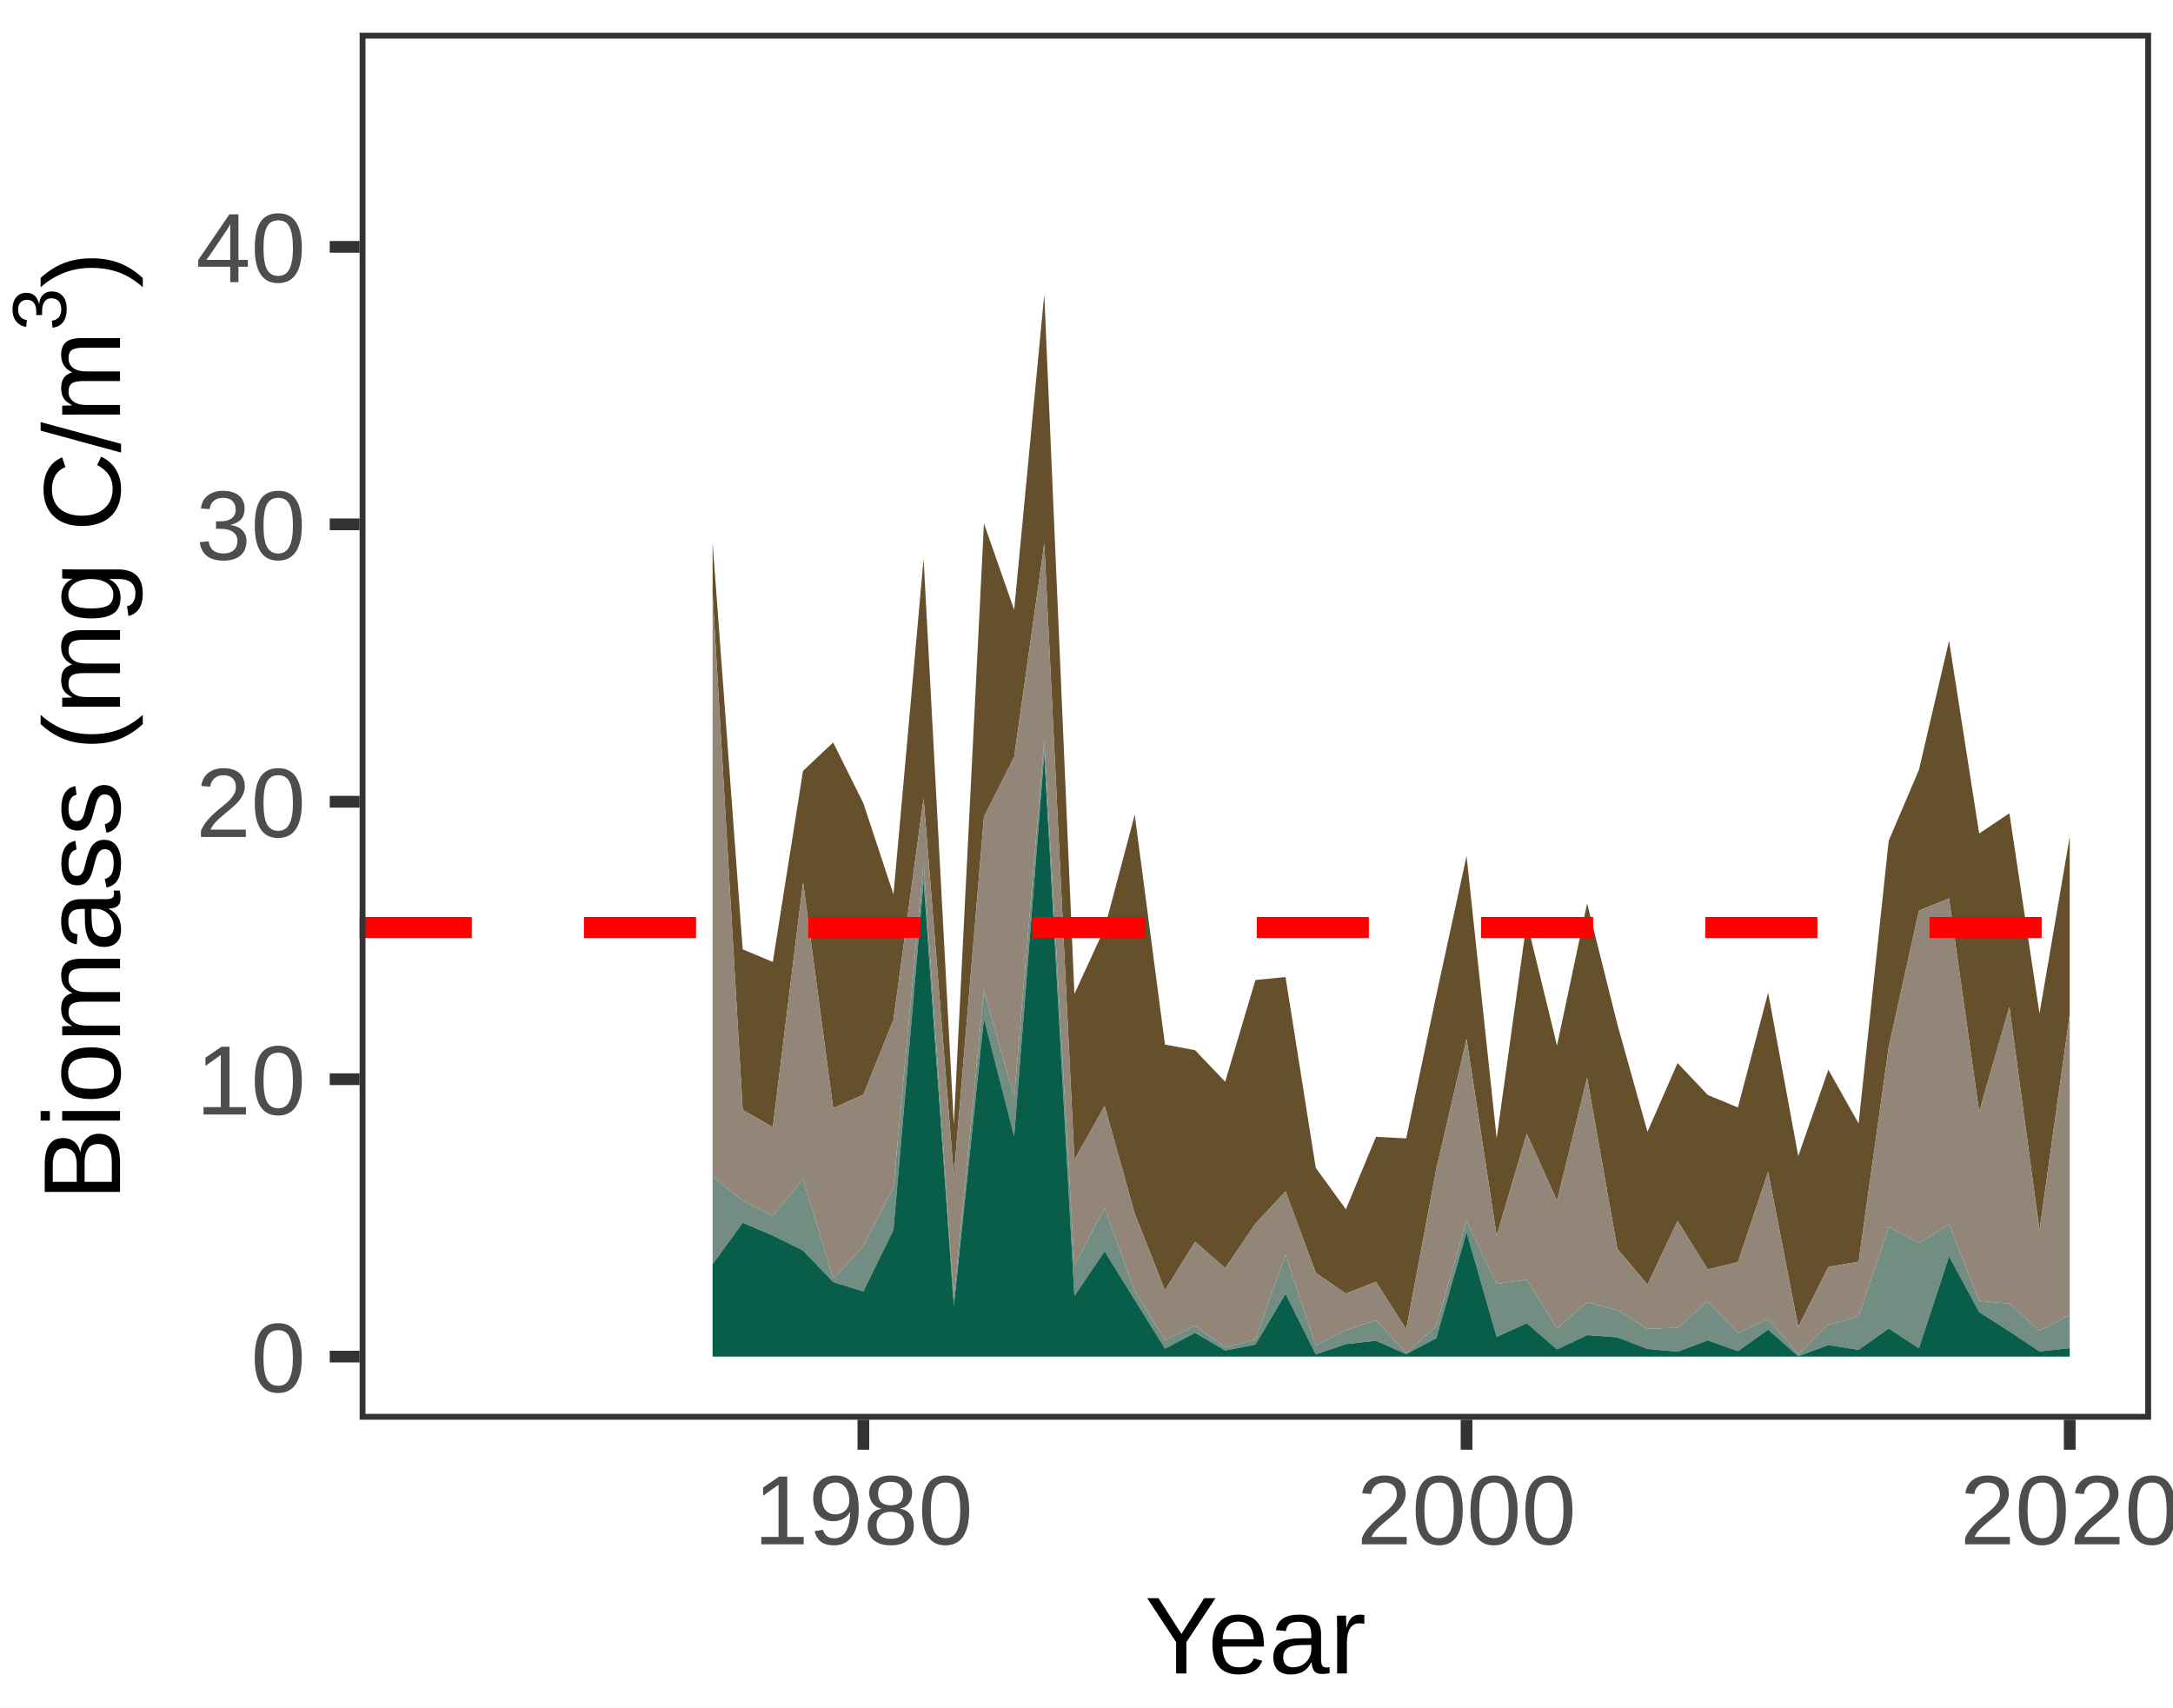
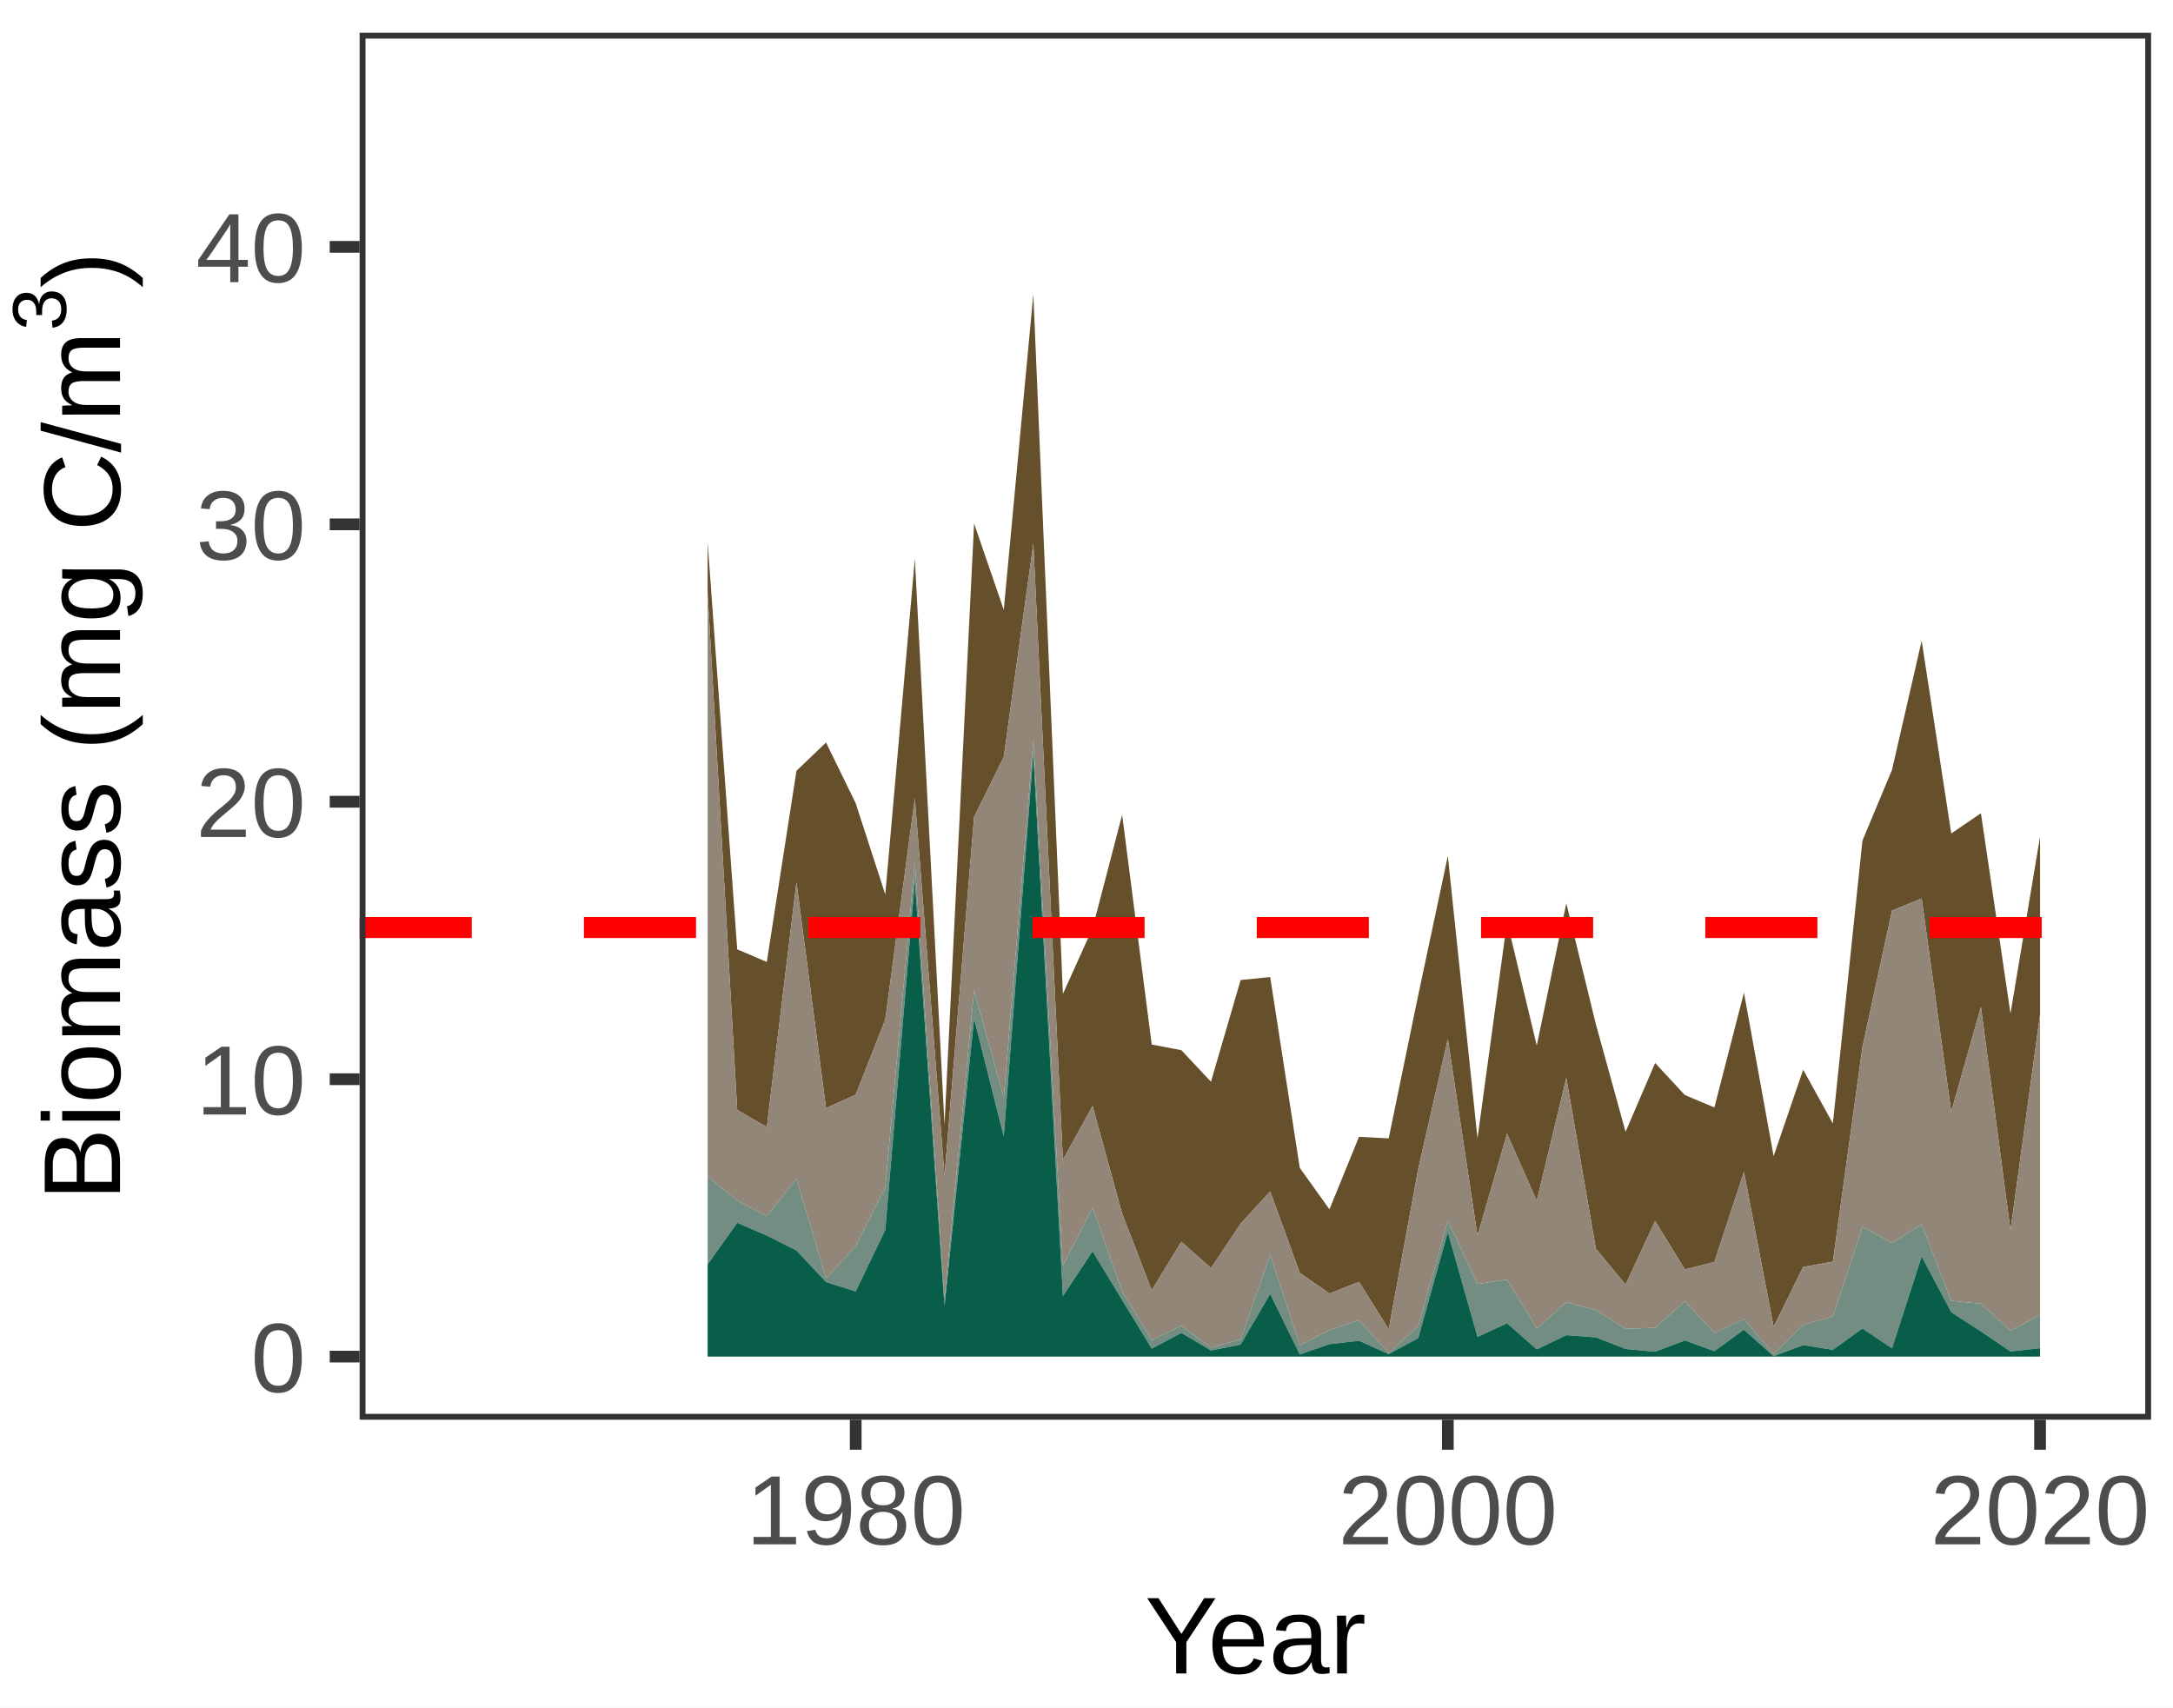
<svg xmlns="http://www.w3.org/2000/svg" class="svglite" width="198.43pt" height="155.91pt" viewBox="0 0 198.43 155.91">
  <defs>
    <style type="text/css">
    .svglite line, .svglite polyline, .svglite polygon, .svglite path, .svglite rect, .svglite circle {
      fill: none;
      stroke: #000000;
      stroke-linecap: round;
      stroke-linejoin: round;
      stroke-miterlimit: 10.00;
    }
  </style>
  </defs>
  <rect width="100%" height="100%" style="stroke: none; fill: #FFFFFF;" />
  <defs>
    <clipPath id="cpMC4wMHwxOTguNDN8MC4wMHwxNTUuOTE=">
      <rect x="0.00" y="0.00" width="198.43" height="155.91" />
    </clipPath>
  </defs>
  <g clip-path="url(#cpMC4wMHwxOTguNDN8MC4wMHwxNTUuOTE=)">
    <rect x="0.00" y="0.00" width="198.43" height="155.91" style="stroke-width: 1.07; stroke: #FFFFFF; fill: #FFFFFF;" />
  </g>
  <defs>
    <clipPath id="cpMzIuODR8MTk2LjQzfDIuOTl8MTI5LjY0">
      <rect x="32.84" y="2.99" width="163.59" height="126.65" />
    </clipPath>
  </defs>
  <g clip-path="url(#cpMzIuODR8MTk2LjQzfDIuOTl8MTI5LjY0)">
    <rect x="32.84" y="2.99" width="163.59" height="126.65" style="stroke-width: 1.07; stroke: none; fill: #FFFFFF;" />
-     <polygon points="65.07,49.51 67.82,86.69 70.57,87.84 73.33,70.39 76.08,67.80 78.84,73.35 81.59,81.68 84.34,51.02 87.10,102.70 89.85,47.80 92.61,55.69 95.36,26.86 98.11,90.76 100.87,84.76 103.62,74.40 106.38,95.38 109.13,95.90 111.88,98.78 114.64,89.49 117.39,89.22 120.15,106.64 122.90,110.43 125.65,103.81 128.41,103.95 131.16,90.86 133.92,78.16 136.67,103.95 139.42,84.14 142.18,95.48 144.93,82.49 147.69,93.53 150.44,103.35 153.19,97.07 155.95,99.99 158.70,101.13 161.46,90.64 164.21,105.57 166.96,97.68 169.72,102.59 172.47,76.77 175.23,70.30 177.98,58.51 180.73,76.11 183.49,74.26 186.24,92.55 189.00,76.39 189.00,92.64 186.24,112.35 183.49,91.94 180.73,101.52 177.98,82.04 175.23,83.15 172.47,95.60 169.72,115.21 166.96,115.69 164.21,121.16 161.46,107.01 158.70,115.24 155.95,115.92 153.19,111.49 150.44,117.30 147.69,114.03 144.93,98.43 142.18,109.65 139.42,103.52 136.67,112.83 133.92,94.87 131.16,106.73 128.41,121.38 125.65,117.05 122.90,118.12 120.15,116.23 117.39,108.79 114.64,111.74 111.88,115.80 109.13,113.39 106.38,117.82 103.62,110.82 100.87,100.99 98.11,105.91 95.36,49.62 92.61,69.12 89.85,74.60 87.10,107.36 84.34,72.89 81.59,93.10 78.84,99.96 76.08,101.19 73.33,80.55 70.57,102.92 67.82,101.35 65.07,54.17 " style="stroke-width: 0.00; stroke: none; fill: #664F2B;" />
-     <polyline points="65.07,49.51 67.82,86.69 70.57,87.84 73.33,70.39 76.08,67.80 78.84,73.35 81.59,81.68 84.34,51.02 87.10,102.70 89.85,47.80 92.61,55.69 95.36,26.86 98.11,90.76 100.87,84.76 103.62,74.40 106.38,95.38 109.13,95.90 111.88,98.78 114.64,89.49 117.39,89.22 120.15,106.64 122.90,110.43 125.65,103.81 128.41,103.95 131.16,90.86 133.92,78.16 136.67,103.95 139.42,84.14 142.18,95.48 144.93,82.49 147.69,93.53 150.44,103.35 153.19,97.07 155.95,99.99 158.70,101.13 161.46,90.64 164.21,105.57 166.96,97.68 169.72,102.59 172.47,76.77 175.23,70.30 177.98,58.51 180.73,76.11 183.49,74.26 186.24,92.55 189.00,76.39 " style="stroke-width: 1.07; stroke: none;" />
-     <polygon points="65.07,54.17 67.82,101.35 70.57,102.92 73.33,80.55 76.08,101.19 78.84,99.96 81.59,93.10 84.34,72.89 87.10,107.36 89.85,74.60 92.61,69.12 95.36,49.62 98.11,105.91 100.87,100.99 103.62,110.82 106.38,117.82 109.13,113.39 111.88,115.80 114.64,111.74 117.39,108.79 120.15,116.23 122.90,118.12 125.65,117.05 128.41,121.38 131.16,106.73 133.92,94.87 136.67,112.83 139.42,103.52 142.18,109.65 144.93,98.43 147.69,114.03 150.44,117.30 153.19,111.49 155.95,115.92 158.70,115.24 161.46,107.01 164.21,121.16 166.96,115.69 169.72,115.21 172.47,95.60 175.23,83.15 177.98,82.04 180.73,101.52 183.49,91.94 186.24,112.35 189.00,92.64 189.00,120.07 186.24,121.52 183.49,119.05 180.73,118.78 177.98,111.81 175.23,113.50 172.47,112.02 169.72,120.22 166.96,120.97 164.21,123.66 161.46,120.45 158.70,121.72 155.95,118.82 153.19,121.25 150.44,121.33 147.69,119.63 144.93,118.92 142.18,121.30 139.42,116.85 136.67,117.24 133.92,111.47 131.16,121.10 128.41,123.55 125.65,120.56 122.90,121.46 120.15,122.85 117.39,114.57 114.64,122.31 111.88,123.06 109.13,121.06 106.38,122.37 103.62,117.92 100.87,110.28 98.11,115.57 95.36,67.60 92.61,100.22 89.85,90.45 87.10,118.61 84.34,78.72 81.59,108.40 78.84,113.80 76.08,116.74 73.33,107.65 70.57,111.05 67.82,109.63 65.07,107.43 " style="stroke-width: 0.00; stroke: none; fill: #928678;" />
-     <polyline points="65.07,54.17 67.82,101.35 70.57,102.92 73.33,80.55 76.08,101.19 78.84,99.96 81.59,93.10 84.34,72.89 87.10,107.36 89.85,74.60 92.61,69.12 95.36,49.62 98.11,105.91 100.87,100.99 103.62,110.82 106.38,117.82 109.13,113.39 111.88,115.80 114.64,111.74 117.39,108.79 120.15,116.23 122.90,118.12 125.65,117.05 128.41,121.38 131.16,106.73 133.92,94.87 136.67,112.83 139.42,103.52 142.18,109.65 144.93,98.43 147.69,114.03 150.44,117.30 153.19,111.49 155.95,115.92 158.70,115.24 161.46,107.01 164.21,121.16 166.96,115.69 169.72,115.21 172.47,95.60 175.23,83.15 177.98,82.04 180.73,101.52 183.49,91.94 186.24,112.35 189.00,92.64 " style="stroke-width: 1.07; stroke: none;" />
-     <polygon points="65.07,107.43 67.82,109.63 70.57,111.05 73.33,107.65 76.08,116.74 78.84,113.80 81.59,108.40 84.34,78.72 87.10,118.61 89.85,90.45 92.61,100.22 95.36,67.60 98.11,115.57 100.87,110.28 103.62,117.92 106.38,122.37 109.13,121.06 111.88,123.06 114.64,122.31 117.39,114.57 120.15,122.85 122.90,121.46 125.65,120.56 128.41,123.55 131.16,121.10 133.92,111.47 136.67,117.24 139.42,116.85 142.18,121.30 144.93,118.92 147.69,119.63 150.44,121.33 153.19,121.25 155.95,118.82 158.70,121.72 161.46,120.45 164.21,123.66 166.96,120.97 169.72,120.22 172.47,112.02 175.23,113.50 177.98,111.81 180.73,118.78 183.49,119.05 186.24,121.52 189.00,120.07 189.00,123.11 186.24,123.41 183.49,121.58 180.73,119.82 177.98,114.73 175.23,123.12 172.47,121.31 169.72,123.26 166.96,122.83 164.21,123.84 161.46,121.42 158.70,123.38 155.95,122.40 153.19,123.43 150.44,123.18 147.69,122.12 144.93,121.92 142.18,123.22 139.42,120.83 136.67,122.08 133.92,112.51 131.16,122.19 128.41,123.65 125.65,122.43 122.90,122.74 120.15,123.68 117.39,118.15 114.64,122.78 111.88,123.32 109.13,121.71 106.38,123.15 103.62,118.71 100.87,114.26 98.11,118.35 95.36,68.83 92.61,103.77 89.85,93.01 87.10,119.27 84.34,80.46 81.59,112.30 78.84,117.93 76.08,117.07 73.33,114.19 70.57,112.82 67.82,111.66 65.07,115.45 " style="stroke-width: 0.00; stroke: none; fill: #748D83;" />
-     <polyline points="65.07,107.43 67.82,109.63 70.57,111.05 73.33,107.65 76.08,116.74 78.84,113.80 81.59,108.40 84.34,78.72 87.10,118.61 89.85,90.45 92.61,100.22 95.36,67.60 98.11,115.57 100.87,110.28 103.62,117.92 106.38,122.37 109.13,121.06 111.88,123.06 114.64,122.31 117.39,114.57 120.15,122.85 122.90,121.46 125.65,120.56 128.41,123.55 131.16,121.10 133.92,111.47 136.67,117.24 139.42,116.85 142.18,121.30 144.93,118.92 147.69,119.63 150.44,121.33 153.19,121.25 155.95,118.82 158.70,121.72 161.46,120.45 164.21,123.66 166.96,120.97 169.72,120.22 172.47,112.02 175.23,113.50 177.98,111.81 180.73,118.78 183.49,119.05 186.24,121.52 189.00,120.07 " style="stroke-width: 1.07; stroke: none;" />
-     <polygon points="65.07,115.45 67.82,111.66 70.57,112.82 73.33,114.19 76.08,117.07 78.84,117.93 81.59,112.30 84.34,80.46 87.10,119.27 89.85,93.01 92.61,103.77 95.36,68.83 98.11,118.35 100.87,114.26 103.62,118.71 106.38,123.15 109.13,121.71 111.88,123.32 114.64,122.78 117.39,118.15 120.15,123.68 122.90,122.74 125.65,122.43 128.41,123.65 131.16,122.19 133.92,112.51 136.67,122.08 139.42,120.83 142.18,123.22 144.93,121.92 147.69,122.12 150.44,123.18 153.19,123.43 155.95,122.40 158.70,123.38 161.46,121.42 164.21,123.84 166.96,122.83 169.72,123.26 172.47,121.31 175.23,123.12 177.98,114.73 180.73,119.82 183.49,121.58 186.24,123.41 189.00,123.11 189.00,123.88 186.24,123.88 183.49,123.88 180.73,123.88 177.98,123.88 175.23,123.88 172.47,123.88 169.72,123.88 166.96,123.88 164.21,123.88 161.46,123.88 158.70,123.88 155.95,123.88 153.19,123.88 150.44,123.88 147.69,123.88 144.93,123.88 142.18,123.88 139.42,123.88 136.67,123.88 133.92,123.88 131.16,123.88 128.41,123.88 125.65,123.88 122.90,123.88 120.15,123.88 117.39,123.88 114.64,123.88 111.88,123.88 109.13,123.88 106.38,123.88 103.62,123.88 100.87,123.88 98.11,123.88 95.36,123.88 92.61,123.88 89.85,123.88 87.10,123.88 84.34,123.88 81.59,123.88 78.84,123.88 76.08,123.88 73.33,123.88 70.57,123.88 67.82,123.88 65.07,123.88 " style="stroke-width: 0.00; stroke: none; fill: #095E49;" />
-     <polyline points="65.07,115.45 67.82,111.66 70.57,112.82 73.33,114.19 76.08,117.07 78.84,117.93 81.59,112.30 84.34,80.46 87.10,119.27 89.85,93.01 92.61,103.77 95.36,68.83 98.11,118.35 100.87,114.26 103.62,118.71 106.38,123.15 109.13,121.71 111.88,123.32 114.64,122.78 117.39,118.15 120.15,123.68 122.90,122.74 125.65,122.43 128.41,123.65 131.16,122.19 133.92,112.51 136.67,122.08 139.42,120.83 142.18,123.22 144.93,121.92 147.69,122.12 150.44,123.18 153.19,123.43 155.95,122.40 158.70,123.38 161.46,121.42 164.21,123.84 166.96,122.83 169.72,123.26 172.47,121.31 175.23,123.12 177.98,114.73 180.73,119.82 183.49,121.58 186.24,123.41 189.00,123.11 " style="stroke-width: 1.07; stroke: none;" />
+     <polygon points="64.62,49.51 67.32,86.69 70.02,87.84 72.73,70.39 75.43,67.80 78.14,73.35 80.84,81.68 83.54,51.02 86.25,102.70 88.95,47.80 91.66,55.69 94.36,26.86 97.06,90.76 99.77,84.76 102.47,74.40 105.17,95.38 107.88,95.90 110.58,98.78 113.29,89.49 115.99,89.22 118.69,106.64 121.40,110.43 124.10,103.81 126.81,103.95 129.51,90.86 132.21,78.16 134.92,103.95 137.62,84.14 140.33,95.48 143.03,82.49 145.73,93.53 148.44,103.35 151.14,97.07 153.85,99.99 156.55,101.13 159.25,90.64 161.96,105.57 164.66,97.68 167.37,102.59 170.07,76.77 172.77,70.30 175.48,58.51 178.18,76.11 180.89,74.26 183.59,92.55 186.29,76.39 186.29,92.64 183.59,112.35 180.89,91.94 178.18,101.52 175.48,82.04 172.77,83.15 170.07,95.60 167.37,115.21 164.66,115.69 161.96,121.16 159.25,107.01 156.55,115.24 153.85,115.92 151.14,111.49 148.44,117.30 145.73,114.03 143.03,98.43 140.33,109.65 137.62,103.52 134.92,112.83 132.21,94.87 129.51,106.73 126.81,121.38 124.10,117.05 121.40,118.12 118.69,116.23 115.99,108.79 113.29,111.74 110.58,115.80 107.88,113.39 105.17,117.82 102.47,110.82 99.77,100.99 97.06,105.91 94.36,49.62 91.66,69.12 88.95,74.60 86.25,107.36 83.54,72.89 80.84,93.10 78.14,99.96 75.43,101.19 72.73,80.55 70.02,102.92 67.32,101.35 64.62,54.17 " style="stroke-width: 0.00; stroke: none; fill: #664F2B;" />
+     <polyline points="64.62,49.51 67.32,86.69 70.02,87.84 72.73,70.39 75.43,67.80 78.14,73.35 80.84,81.68 83.54,51.02 86.25,102.70 88.95,47.80 91.66,55.69 94.36,26.86 97.06,90.76 99.77,84.76 102.47,74.40 105.17,95.38 107.88,95.90 110.58,98.78 113.29,89.49 115.99,89.22 118.69,106.64 121.40,110.43 124.10,103.81 126.81,103.95 129.51,90.86 132.21,78.16 134.92,103.95 137.62,84.14 140.33,95.48 143.03,82.49 145.73,93.53 148.44,103.35 151.14,97.07 153.85,99.99 156.55,101.13 159.25,90.64 161.96,105.57 164.66,97.68 167.37,102.59 170.07,76.77 172.77,70.30 175.48,58.51 178.18,76.11 180.89,74.26 183.59,92.55 186.29,76.39 " style="stroke-width: 1.07; stroke: none;" />
+     <polygon points="64.62,54.17 67.32,101.35 70.02,102.92 72.73,80.55 75.43,101.19 78.14,99.96 80.84,93.10 83.54,72.89 86.25,107.36 88.95,74.60 91.66,69.12 94.36,49.62 97.06,105.91 99.77,100.99 102.47,110.82 105.17,117.82 107.88,113.39 110.58,115.80 113.29,111.74 115.99,108.79 118.69,116.23 121.40,118.12 124.10,117.05 126.81,121.38 129.51,106.73 132.21,94.87 134.92,112.83 137.62,103.52 140.33,109.65 143.03,98.43 145.73,114.03 148.44,117.30 151.14,111.49 153.85,115.92 156.55,115.24 159.25,107.01 161.96,121.16 164.66,115.69 167.37,115.21 170.07,95.60 172.77,83.15 175.48,82.04 178.18,101.52 180.89,91.94 183.59,112.35 186.29,92.64 186.29,120.07 183.59,121.52 180.89,119.05 178.18,118.78 175.48,111.81 172.77,113.50 170.07,112.02 167.37,120.22 164.66,120.97 161.96,123.66 159.25,120.45 156.55,121.72 153.85,118.82 151.14,121.25 148.44,121.33 145.73,119.63 143.03,118.92 140.33,121.30 137.62,116.85 134.92,117.24 132.21,111.47 129.51,121.10 126.81,123.55 124.10,120.56 121.40,121.46 118.69,122.85 115.99,114.57 113.29,122.31 110.58,123.06 107.88,121.06 105.17,122.37 102.47,117.92 99.77,110.28 97.06,115.57 94.36,67.60 91.66,100.22 88.95,90.45 86.25,118.61 83.54,78.72 80.84,108.40 78.14,113.80 75.43,116.74 72.73,107.65 70.02,111.05 67.32,109.63 64.62,107.43 " style="stroke-width: 0.00; stroke: none; fill: #928678;" />
+     <polyline points="64.62,54.17 67.32,101.35 70.02,102.92 72.73,80.55 75.43,101.19 78.14,99.96 80.84,93.10 83.54,72.89 86.25,107.36 88.95,74.60 91.66,69.12 94.36,49.62 97.06,105.91 99.77,100.99 102.47,110.82 105.17,117.82 107.88,113.39 110.58,115.80 113.29,111.74 115.99,108.79 118.69,116.23 121.40,118.12 124.10,117.05 126.81,121.38 129.51,106.73 132.21,94.87 134.92,112.83 137.62,103.52 140.33,109.65 143.03,98.43 145.73,114.03 148.44,117.30 151.14,111.49 153.85,115.92 156.55,115.24 159.25,107.01 161.96,121.16 164.66,115.69 167.37,115.21 170.07,95.60 172.77,83.15 175.48,82.04 178.18,101.52 180.89,91.94 183.59,112.35 186.29,92.64 " style="stroke-width: 1.07; stroke: none;" />
+     <polygon points="64.62,107.43 67.32,109.63 70.02,111.05 72.73,107.65 75.43,116.74 78.14,113.80 80.84,108.40 83.54,78.72 86.25,118.61 88.95,90.45 91.66,100.22 94.36,67.60 97.06,115.57 99.77,110.28 102.47,117.92 105.17,122.37 107.88,121.06 110.58,123.06 113.29,122.31 115.99,114.57 118.69,122.85 121.40,121.46 124.10,120.56 126.81,123.55 129.51,121.10 132.21,111.47 134.92,117.24 137.62,116.85 140.33,121.30 143.03,118.92 145.73,119.63 148.44,121.33 151.14,121.25 153.85,118.82 156.55,121.72 159.25,120.45 161.96,123.66 164.66,120.97 167.37,120.22 170.07,112.02 172.77,113.50 175.48,111.81 178.18,118.78 180.89,119.05 183.59,121.52 186.29,120.07 186.29,123.11 183.59,123.41 180.89,121.58 178.18,119.82 175.48,114.73 172.77,123.12 170.07,121.31 167.37,123.26 164.66,122.83 161.96,123.84 159.25,121.42 156.55,123.38 153.85,122.40 151.14,123.43 148.44,123.18 145.73,122.12 143.03,121.92 140.33,123.22 137.62,120.83 134.92,122.08 132.21,112.51 129.51,122.19 126.81,123.65 124.10,122.43 121.40,122.74 118.69,123.68 115.99,118.15 113.29,122.78 110.58,123.32 107.88,121.71 105.17,123.15 102.47,118.71 99.77,114.26 97.06,118.35 94.36,68.83 91.66,103.77 88.95,93.01 86.25,119.27 83.54,80.46 80.84,112.30 78.14,117.93 75.43,117.07 72.73,114.19 70.02,112.82 67.32,111.66 64.62,115.45 " style="stroke-width: 0.00; stroke: none; fill: #748D83;" />
+     <polyline points="64.62,107.43 67.32,109.63 70.02,111.05 72.73,107.65 75.43,116.74 78.14,113.80 80.84,108.40 83.54,78.72 86.25,118.61 88.95,90.45 91.66,100.22 94.36,67.60 97.06,115.57 99.77,110.28 102.47,117.92 105.17,122.37 107.88,121.06 110.58,123.06 113.29,122.31 115.99,114.57 118.69,122.85 121.40,121.46 124.10,120.56 126.81,123.55 129.51,121.10 132.21,111.47 134.92,117.24 137.62,116.85 140.33,121.30 143.03,118.92 145.73,119.63 148.44,121.33 151.14,121.25 153.85,118.82 156.55,121.72 159.25,120.45 161.96,123.66 164.66,120.97 167.37,120.22 170.07,112.02 172.77,113.50 175.48,111.81 178.18,118.78 180.89,119.05 183.59,121.52 186.29,120.07 " style="stroke-width: 1.07; stroke: none;" />
+     <polygon points="64.62,115.45 67.32,111.66 70.02,112.82 72.73,114.19 75.43,117.07 78.14,117.93 80.84,112.30 83.54,80.46 86.25,119.27 88.95,93.01 91.66,103.77 94.36,68.83 97.06,118.35 99.77,114.26 102.47,118.71 105.17,123.15 107.88,121.71 110.58,123.32 113.29,122.78 115.99,118.15 118.69,123.68 121.40,122.74 124.10,122.43 126.81,123.65 129.51,122.19 132.21,112.51 134.92,122.08 137.62,120.83 140.33,123.22 143.03,121.92 145.73,122.12 148.44,123.18 151.14,123.43 153.85,122.40 156.55,123.38 159.25,121.42 161.96,123.84 164.66,122.83 167.37,123.26 170.07,121.31 172.77,123.12 175.48,114.73 178.18,119.82 180.89,121.58 183.59,123.41 186.29,123.11 186.29,123.88 183.59,123.88 180.89,123.88 178.18,123.88 175.48,123.88 172.77,123.88 170.07,123.88 167.37,123.88 164.66,123.88 161.96,123.88 159.25,123.88 156.55,123.88 153.85,123.88 151.14,123.88 148.44,123.88 145.73,123.88 143.03,123.88 140.33,123.88 137.62,123.88 134.92,123.88 132.21,123.88 129.51,123.88 126.81,123.88 124.10,123.88 121.40,123.88 118.69,123.88 115.99,123.88 113.29,123.88 110.58,123.88 107.88,123.88 105.17,123.88 102.47,123.88 99.77,123.88 97.06,123.88 94.36,123.88 91.66,123.88 88.95,123.88 86.25,123.88 83.54,123.88 80.84,123.88 78.14,123.88 75.43,123.88 72.73,123.88 70.02,123.88 67.32,123.88 64.62,123.88 " style="stroke-width: 0.00; stroke: none; fill: #095E49;" />
+     <polyline points="64.62,115.45 67.32,111.66 70.02,112.82 72.73,114.19 75.43,117.07 78.14,117.93 80.84,112.30 83.54,80.46 86.25,119.27 88.95,93.01 91.66,103.77 94.36,68.83 97.06,118.35 99.77,114.26 102.47,118.71 105.17,123.15 107.88,121.71 110.58,123.32 113.29,122.78 115.99,118.15 118.69,123.68 121.40,122.74 124.10,122.43 126.81,123.65 129.51,122.19 132.21,112.51 134.92,122.08 137.62,120.83 140.33,123.22 143.03,121.92 145.73,122.12 148.44,123.18 151.14,123.43 153.85,122.40 156.55,123.38 159.25,121.42 161.96,123.84 164.66,122.83 167.37,123.26 170.07,121.31 172.77,123.12 175.48,114.73 178.18,119.82 180.89,121.58 183.59,123.41 186.29,123.11 " style="stroke-width: 1.07; stroke: none;" />
    <line x1="32.84" y1="84.70" x2="196.43" y2="84.70" style="stroke-width: 1.92; stroke: #FF0000; stroke-dasharray: 10.24,10.24; stroke-linecap: butt;" />
    <rect x="32.84" y="2.99" width="163.59" height="126.65" style="stroke-width: 1.07; stroke: #333333;" />
  </g>
  <g clip-path="url(#cpMC4wMHwxOTguNDN8MC4wMHwxNTUuOTE=)">
    <text x="27.91" y="127.11" text-anchor="end" style="font-size: 9.00px; fill: #4D4D4D; font-family: Arial;" textLength="5.00px" lengthAdjust="spacingAndGlyphs">0</text>
    <text x="27.91" y="101.77" text-anchor="end" style="font-size: 9.00px; fill: #4D4D4D; font-family: Arial;" textLength="10.01px" lengthAdjust="spacingAndGlyphs">10</text>
    <text x="27.91" y="76.43" text-anchor="end" style="font-size: 9.00px; fill: #4D4D4D; font-family: Arial;" textLength="10.01px" lengthAdjust="spacingAndGlyphs">20</text>
    <text x="27.91" y="51.10" text-anchor="end" style="font-size: 9.00px; fill: #4D4D4D; font-family: Arial;" textLength="10.01px" lengthAdjust="spacingAndGlyphs">30</text>
    <text x="27.91" y="25.76" text-anchor="end" style="font-size: 9.00px; fill: #4D4D4D; font-family: Arial;" textLength="10.01px" lengthAdjust="spacingAndGlyphs">40</text>
    <polyline points="30.11,123.88 32.84,123.88 " style="stroke-width: 1.07; stroke: #333333; stroke-linecap: butt;" />
    <polyline points="30.11,98.55 32.84,98.55 " style="stroke-width: 1.07; stroke: #333333; stroke-linecap: butt;" />
    <polyline points="30.11,73.21 32.84,73.21 " style="stroke-width: 1.07; stroke: #333333; stroke-linecap: butt;" />
    <polyline points="30.11,47.88 32.84,47.88 " style="stroke-width: 1.07; stroke: #333333; stroke-linecap: butt;" />
    <polyline points="30.11,22.54 32.84,22.54 " style="stroke-width: 1.07; stroke: #333333; stroke-linecap: butt;" />
-     <polyline points="78.84,132.38 78.84,129.64 " style="stroke-width: 1.07; stroke: #333333; stroke-linecap: butt;" />
-     <polyline points="133.92,132.38 133.92,129.64 " style="stroke-width: 1.07; stroke: #333333; stroke-linecap: butt;" />
-     <polyline points="189.00,132.38 189.00,129.64 " style="stroke-width: 1.07; stroke: #333333; stroke-linecap: butt;" />
-     <text x="78.84" y="141.02" text-anchor="middle" style="font-size: 9.00px; fill: #4D4D4D; font-family: Arial;" textLength="20.02px" lengthAdjust="spacingAndGlyphs">1980</text>
-     <text x="133.92" y="141.02" text-anchor="middle" style="font-size: 9.00px; fill: #4D4D4D; font-family: Arial;" textLength="20.02px" lengthAdjust="spacingAndGlyphs">2000</text>
-     <text x="189.00" y="141.02" text-anchor="middle" style="font-size: 9.00px; fill: #4D4D4D; font-family: Arial;" textLength="20.02px" lengthAdjust="spacingAndGlyphs">2020</text>
+     <polyline points="78.14,132.38 78.14,129.64 " style="stroke-width: 1.07; stroke: #333333; stroke-linecap: butt;" />
+     <polyline points="132.21,132.38 132.21,129.64 " style="stroke-width: 1.07; stroke: #333333; stroke-linecap: butt;" />
+     <polyline points="186.29,132.38 186.29,129.64 " style="stroke-width: 1.07; stroke: #333333; stroke-linecap: butt;" />
+     <text x="78.14" y="141.02" text-anchor="middle" style="font-size: 9.00px; fill: #4D4D4D; font-family: Arial;" textLength="20.02px" lengthAdjust="spacingAndGlyphs">1980</text>
+     <text x="132.21" y="141.02" text-anchor="middle" style="font-size: 9.00px; fill: #4D4D4D; font-family: Arial;" textLength="20.02px" lengthAdjust="spacingAndGlyphs">2000</text>
+     <text x="186.29" y="141.02" text-anchor="middle" style="font-size: 9.00px; fill: #4D4D4D; font-family: Arial;" textLength="20.02px" lengthAdjust="spacingAndGlyphs">2020</text>
    <text x="114.64" y="152.81" text-anchor="middle" style="font-size: 10.00px; font-family: Arial;" textLength="20.22px" lengthAdjust="spacingAndGlyphs">Year</text>
    <text transform="translate(10.96,109.67) rotate(-90)" style="font-size: 10.00px; font-family: Arial;" textLength="79.48px" lengthAdjust="spacingAndGlyphs">Biomass (mg C/m</text>
    <text transform="translate(6.03,30.19) rotate(-90)" style="font-size: 7.00px; font-family: Arial;" textLength="3.90px" lengthAdjust="spacingAndGlyphs">3</text>
    <text transform="translate(10.96,26.29) rotate(-90)" style="font-size: 10.00px; font-family: Arial;" textLength="3.33px" lengthAdjust="spacingAndGlyphs">)</text>
  </g>
</svg>
